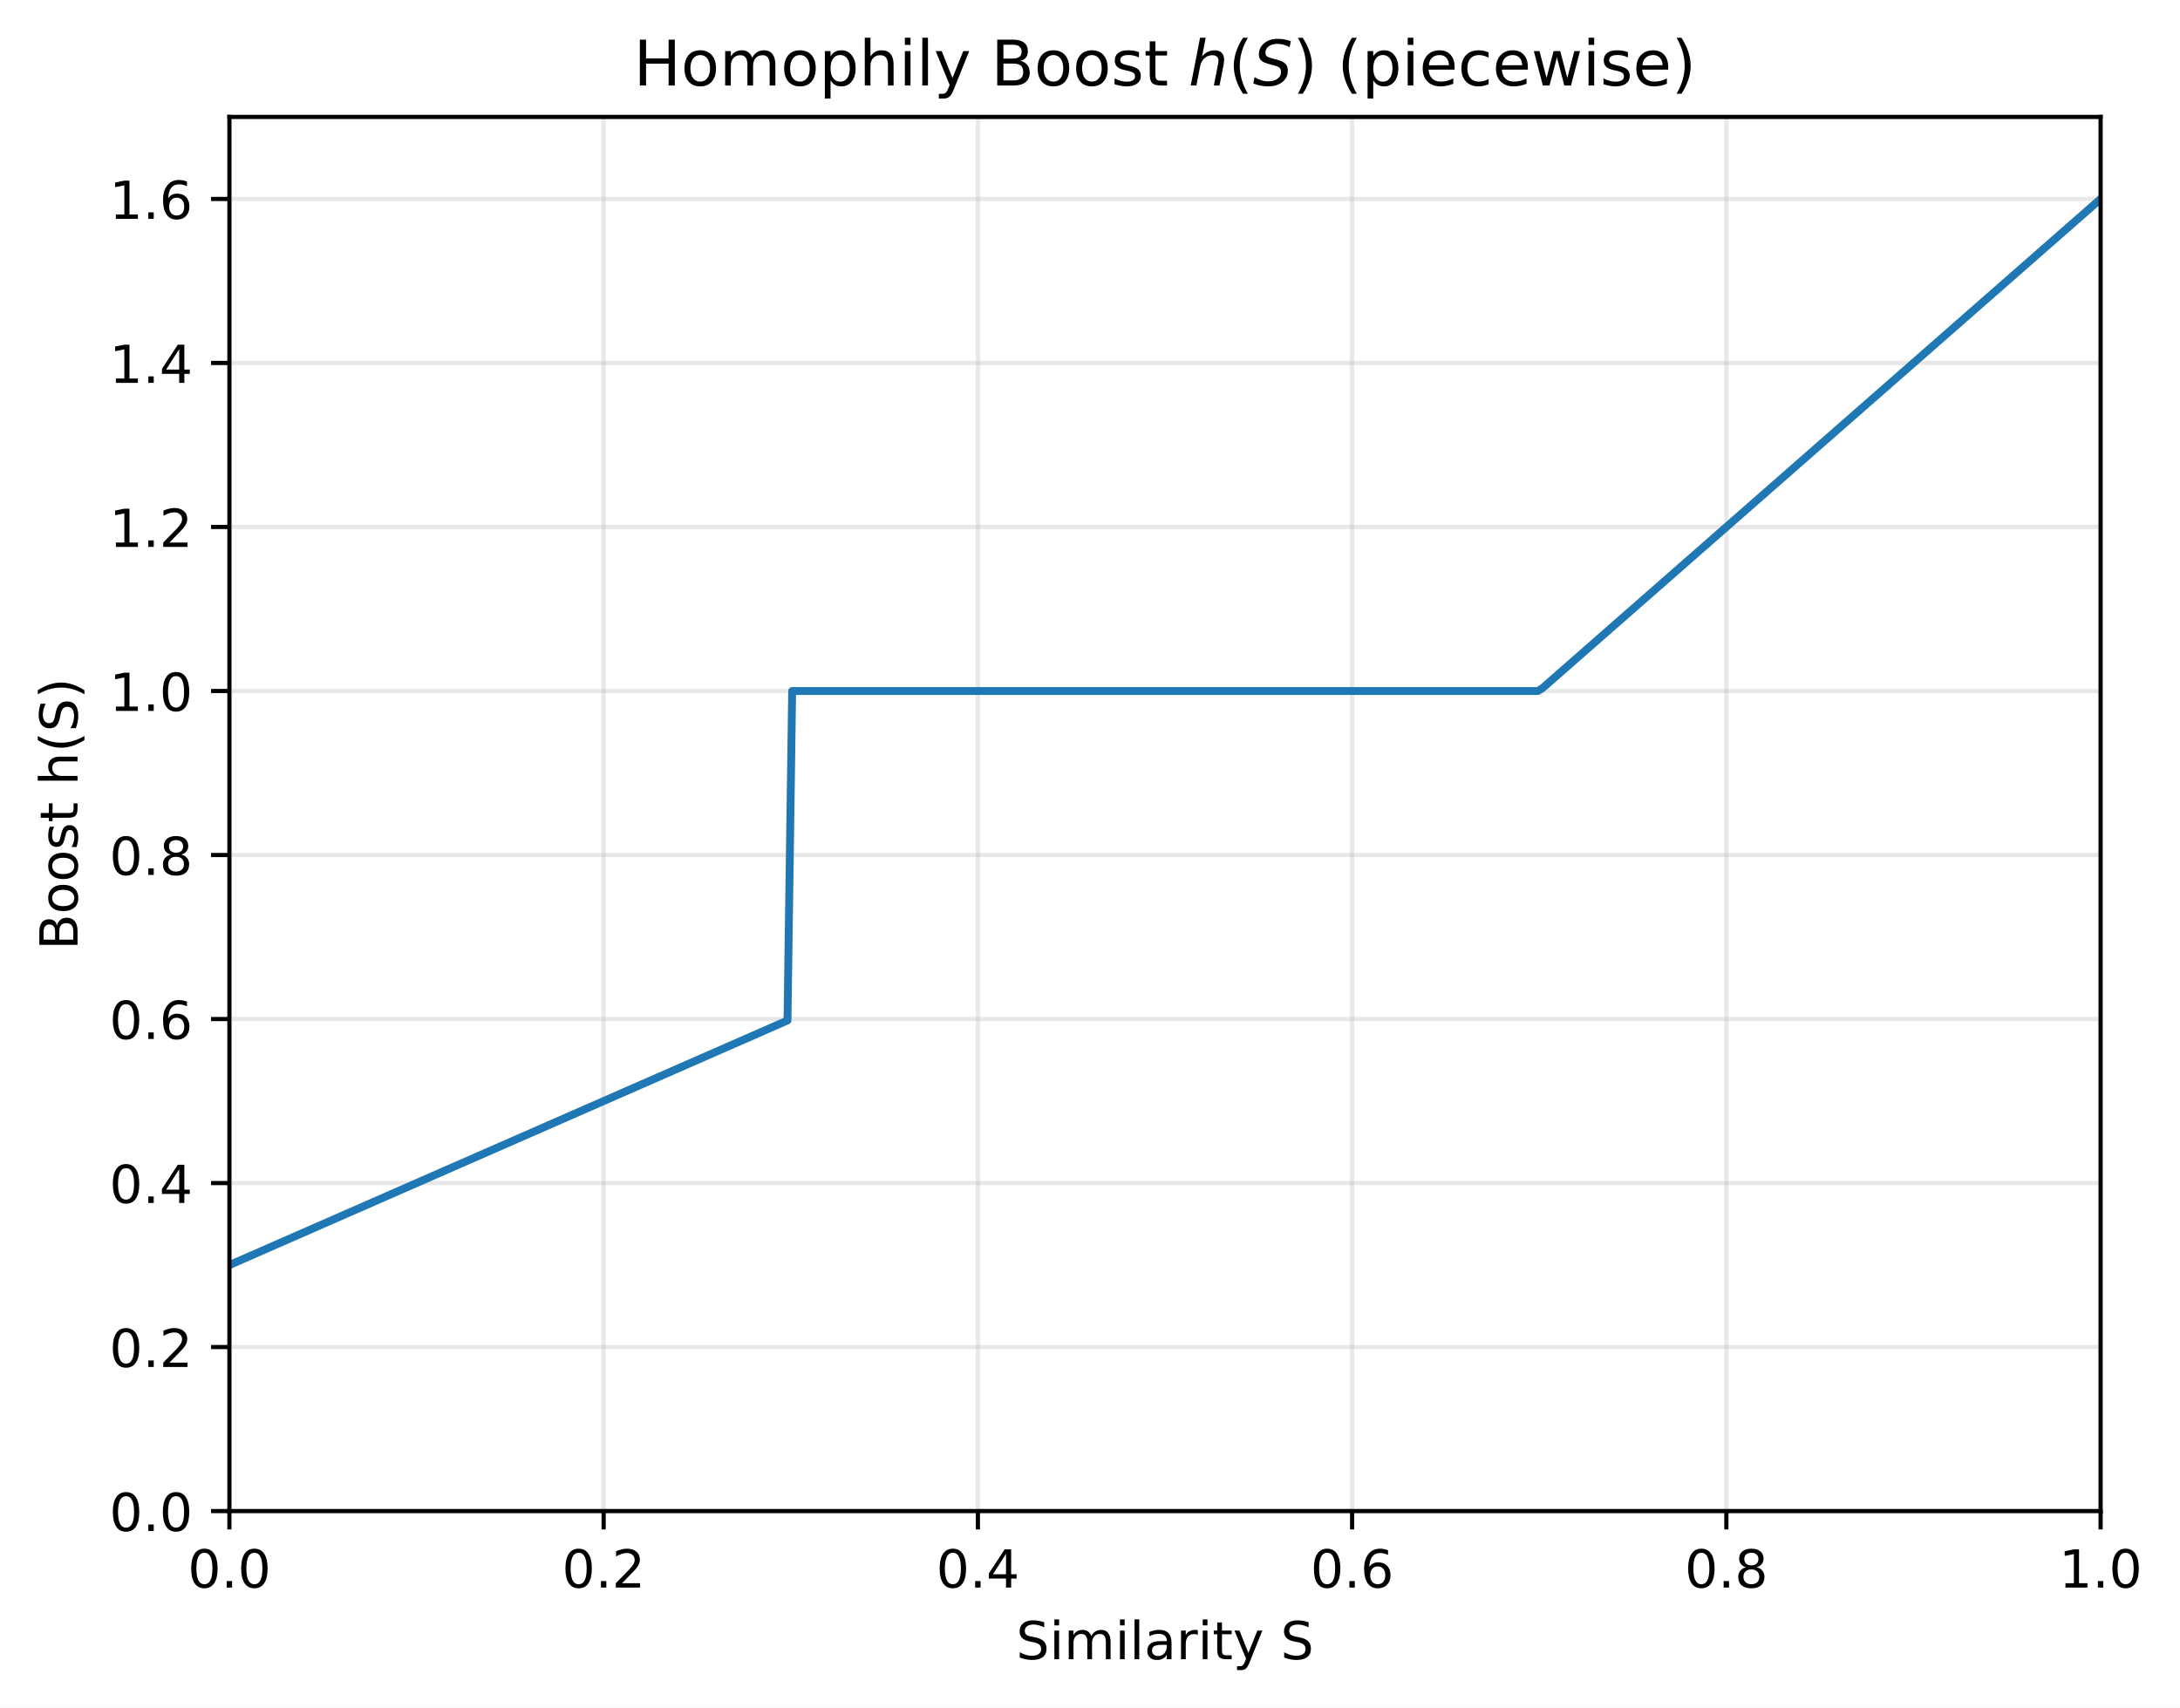
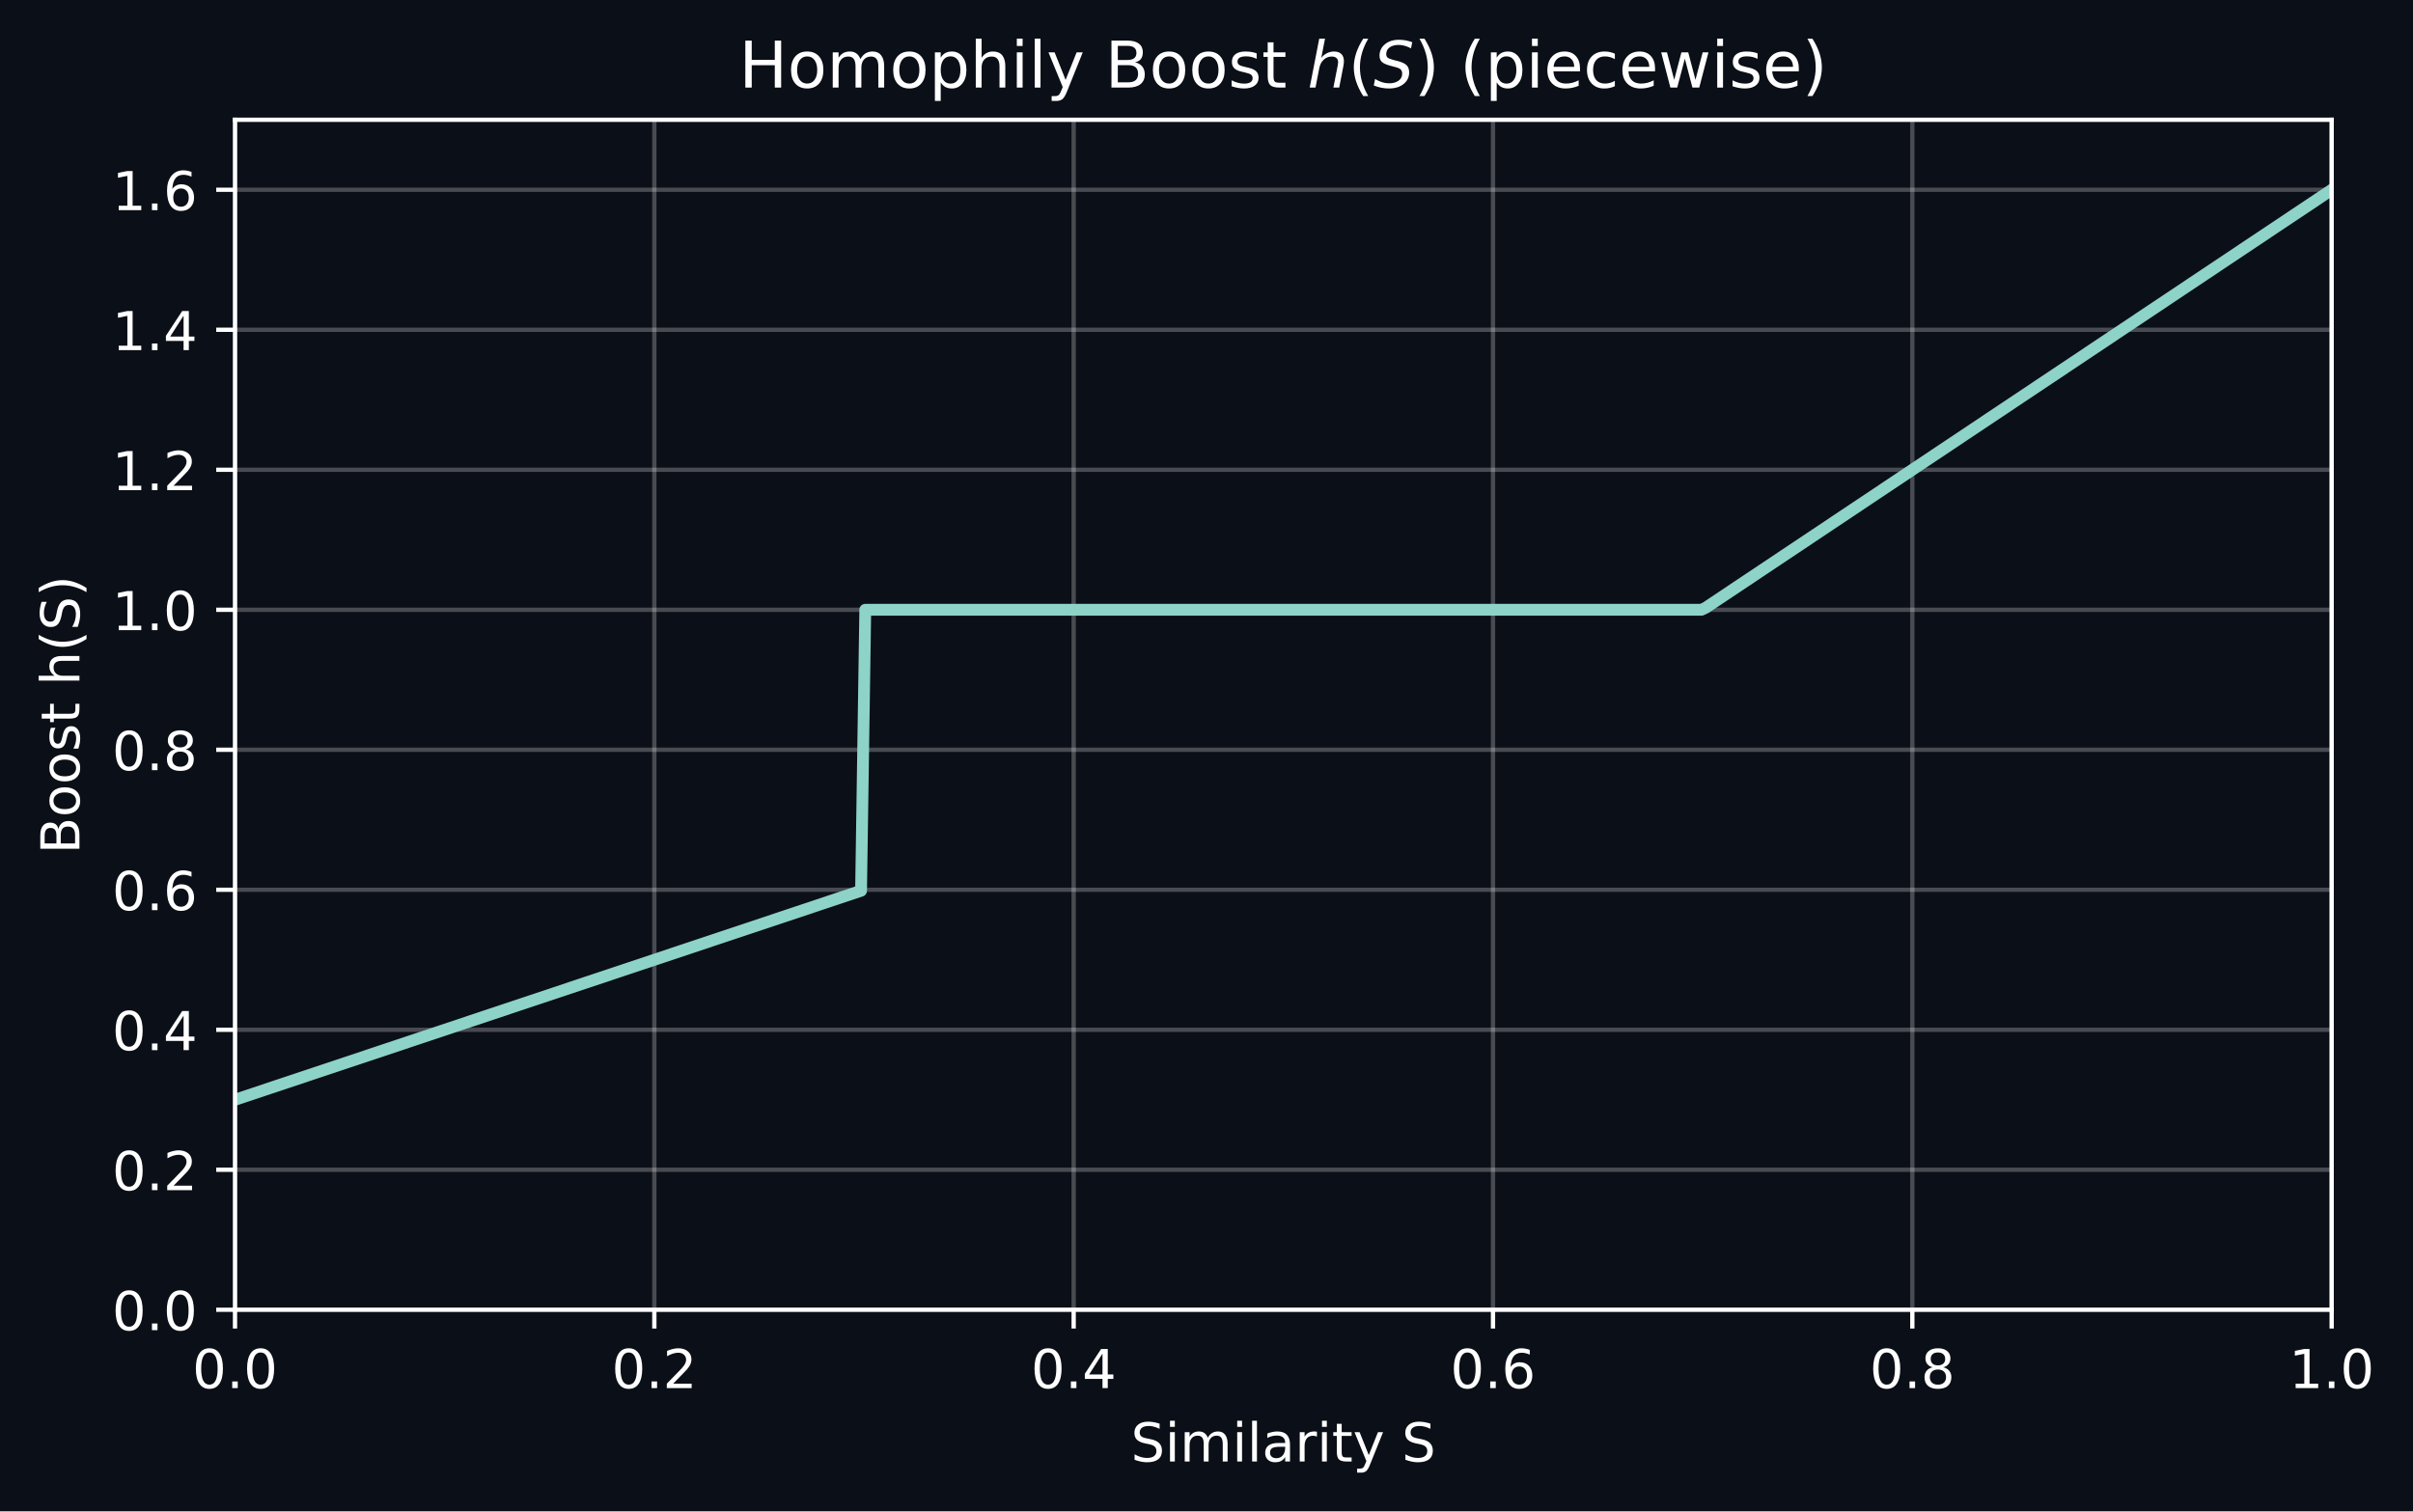
- <svg xmlns="http://www.w3.org/2000/svg" xmlns:xlink="http://www.w3.org/1999/xlink" width="416.053pt" height="325.988pt" viewBox="0 0 416.053 325.988" version="1.1">
+ <svg xmlns="http://www.w3.org/2000/svg" xmlns:xlink="http://www.w3.org/1999/xlink" width="449.533pt" height="281.636pt" viewBox="0 0 449.533 281.636" version="1.1">
  <defs>
    <style type="text/css">*{stroke-linejoin: round; stroke-linecap: butt}</style>
  </defs>
  <g id="figure_1">
    <g id="patch_1">
-       <path d="M 0 325.988  L 416.053 325.988  L 416.053 0  L 0 0  z " style="fill: #ffffff" />
+       <path d="M 0 281.636  L 449.533 281.636  L 449.533 0  L 0 0  z " style="fill: #0b0f17" />
    </g>
    <g id="axes_1">
      <g id="patch_2">
-         <path d="M 43.781 288.432  L 400.901 288.432  L 400.901 22.32  L 43.781 22.32  z " style="fill: #ffffff" />
+         <path d="M 43.781 244.08  L 434.381 244.08  L 434.381 22.32  L 43.781 22.32  z " style="fill: #0b0f17" />
      </g>
      <g id="matplotlib.axis_1">
        <g id="xtick_1">
          <g id="line2d_1">
-             <path d="M 43.781 288.432  L 43.781 22.32  " clip-path="url(#pefec228bcd)" style="fill: none; stroke: #b0b0b0; stroke-opacity: 0.3; stroke-width: 0.8; stroke-linecap: square" />
+             <path d="M 43.781 244.08  L 43.781 22.32  " clip-path="url(#pd33ab014e8)" style="fill: none; stroke: #ffffff; stroke-opacity: 0.25; stroke-width: 0.8; stroke-linecap: square" />
          </g>
          <g id="line2d_2">
            <defs>
-               <path id="m2fc532c3f2" d="M 0 0  L 0 3.5  " style="stroke: #000000; stroke-width: 0.8" />
+               <path id="m2f7904c4a7" d="M 0 0  L 0 3.5  " style="stroke: #ffffff; stroke-width: 0.8" />
            </defs>
            <g>
-               <use xlink:href="#m2fc532c3f2" x="43.781" y="288.432" style="stroke: #000000; stroke-width: 0.8" />
+               <use xlink:href="#m2f7904c4a7" x="43.781" y="244.08" style="fill: #ffffff; stroke: #ffffff; stroke-width: 0.8" />
            </g>
          </g>
          <g id="text_1">
-             <g transform="translate(35.82969 303.0304) scale(0.1 -0.1)">
+             <g style="fill: #ffffff" transform="translate(35.82969 258.6784) scale(0.1 -0.1)">
              <defs>
                <path id="DejaVuSans-30" d="M 2034 4250  Q 1547 4250 1301 3770  Q 1056 3291 1056 2328  Q 1056 1369 1301 889  Q 1547 409 2034 409  Q 2525 409 2770 889  Q 3016 1369 3016 2328  Q 3016 3291 2770 3770  Q 2525 4250 2034 4250  z M 2034 4750  Q 2819 4750 3233 4129  Q 3647 3509 3647 2328  Q 3647 1150 3233 529  Q 2819 -91 2034 -91  Q 1250 -91 836 529  Q 422 1150 422 2328  Q 422 3509 836 4129  Q 1250 4750 2034 4750  z " transform="scale(0.015625)" />
                <path id="DejaVuSans-2e" d="M 684 794  L 1344 794  L 1344 0  L 684 0  L 684 794  z " transform="scale(0.015625)" />
              </defs>
              <use xlink:href="#DejaVuSans-30" />
-               <use xlink:href="#DejaVuSans-2e" x="63.623" />
-               <use xlink:href="#DejaVuSans-30" x="95.41" />
+               <use xlink:href="#DejaVuSans-2e" transform="translate(63.62305 0)" />
+               <use xlink:href="#DejaVuSans-30" transform="translate(95.41016 0)" />
            </g>
          </g>
        </g>
        <g id="xtick_2">
          <g id="line2d_3">
-             <path d="M 115.205 288.432  L 115.205 22.32  " clip-path="url(#pefec228bcd)" style="fill: none; stroke: #b0b0b0; stroke-opacity: 0.3; stroke-width: 0.8; stroke-linecap: square" />
+             <path d="M 121.901 244.08  L 121.901 22.32  " clip-path="url(#pd33ab014e8)" style="fill: none; stroke: #ffffff; stroke-opacity: 0.25; stroke-width: 0.8; stroke-linecap: square" />
          </g>
          <g id="line2d_4">
            <g>
-               <use xlink:href="#m2fc532c3f2" x="115.205" y="288.432" style="stroke: #000000; stroke-width: 0.8" />
+               <use xlink:href="#m2f7904c4a7" x="121.901" y="244.08" style="fill: #ffffff; stroke: #ffffff; stroke-width: 0.8" />
            </g>
          </g>
          <g id="text_2">
-             <g transform="translate(107.2537 303.0304) scale(0.1 -0.1)">
+             <g style="fill: #ffffff" transform="translate(113.9497 258.6784) scale(0.1 -0.1)">
              <defs>
                <path id="DejaVuSans-32" d="M 1228 531  L 3431 531  L 3431 0  L 469 0  L 469 531  Q 828 903 1448 1529  Q 2069 2156 2228 2338  Q 2531 2678 2651 2914  Q 2772 3150 2772 3378  Q 2772 3750 2511 3984  Q 2250 4219 1831 4219  Q 1534 4219 1204 4116  Q 875 4013 500 3803  L 500 4441  Q 881 4594 1212 4672  Q 1544 4750 1819 4750  Q 2544 4750 2975 4387  Q 3406 4025 3406 3419  Q 3406 3131 3298 2873  Q 3191 2616 2906 2266  Q 2828 2175 2409 1742  Q 1991 1309 1228 531  z " transform="scale(0.015625)" />
              </defs>
              <use xlink:href="#DejaVuSans-30" />
-               <use xlink:href="#DejaVuSans-2e" x="63.623" />
-               <use xlink:href="#DejaVuSans-32" x="95.41" />
+               <use xlink:href="#DejaVuSans-2e" transform="translate(63.62305 0)" />
+               <use xlink:href="#DejaVuSans-32" transform="translate(95.41016 0)" />
            </g>
          </g>
        </g>
        <g id="xtick_3">
          <g id="line2d_5">
-             <path d="M 186.629 288.432  L 186.629 22.32  " clip-path="url(#pefec228bcd)" style="fill: none; stroke: #b0b0b0; stroke-opacity: 0.3; stroke-width: 0.8; stroke-linecap: square" />
+             <path d="M 200.021 244.08  L 200.021 22.32  " clip-path="url(#pd33ab014e8)" style="fill: none; stroke: #ffffff; stroke-opacity: 0.25; stroke-width: 0.8; stroke-linecap: square" />
          </g>
          <g id="line2d_6">
            <g>
-               <use xlink:href="#m2fc532c3f2" x="186.629" y="288.432" style="stroke: #000000; stroke-width: 0.8" />
+               <use xlink:href="#m2f7904c4a7" x="200.021" y="244.08" style="fill: #ffffff; stroke: #ffffff; stroke-width: 0.8" />
            </g>
          </g>
          <g id="text_3">
-             <g transform="translate(178.6777 303.0304) scale(0.1 -0.1)">
+             <g style="fill: #ffffff" transform="translate(192.0697 258.6784) scale(0.1 -0.1)">
              <defs>
                <path id="DejaVuSans-34" d="M 2419 4116  L 825 1625  L 2419 1625  L 2419 4116  z M 2253 4666  L 3047 4666  L 3047 1625  L 3713 1625  L 3713 1100  L 3047 1100  L 3047 0  L 2419 0  L 2419 1100  L 313 1100  L 313 1709  L 2253 4666  z " transform="scale(0.015625)" />
              </defs>
              <use xlink:href="#DejaVuSans-30" />
-               <use xlink:href="#DejaVuSans-2e" x="63.623" />
-               <use xlink:href="#DejaVuSans-34" x="95.41" />
+               <use xlink:href="#DejaVuSans-2e" transform="translate(63.62305 0)" />
+               <use xlink:href="#DejaVuSans-34" transform="translate(95.41016 0)" />
            </g>
          </g>
        </g>
        <g id="xtick_4">
          <g id="line2d_7">
-             <path d="M 258.053 288.432  L 258.053 22.32  " clip-path="url(#pefec228bcd)" style="fill: none; stroke: #b0b0b0; stroke-opacity: 0.3; stroke-width: 0.8; stroke-linecap: square" />
+             <path d="M 278.141 244.08  L 278.141 22.32  " clip-path="url(#pd33ab014e8)" style="fill: none; stroke: #ffffff; stroke-opacity: 0.25; stroke-width: 0.8; stroke-linecap: square" />
          </g>
          <g id="line2d_8">
            <g>
-               <use xlink:href="#m2fc532c3f2" x="258.053" y="288.432" style="stroke: #000000; stroke-width: 0.8" />
+               <use xlink:href="#m2f7904c4a7" x="278.141" y="244.08" style="fill: #ffffff; stroke: #ffffff; stroke-width: 0.8" />
            </g>
          </g>
          <g id="text_4">
-             <g transform="translate(250.1017 303.0304) scale(0.1 -0.1)">
+             <g style="fill: #ffffff" transform="translate(270.1897 258.6784) scale(0.1 -0.1)">
              <defs>
                <path id="DejaVuSans-36" d="M 2113 2584  Q 1688 2584 1439 2293  Q 1191 2003 1191 1497  Q 1191 994 1439 701  Q 1688 409 2113 409  Q 2538 409 2786 701  Q 3034 994 3034 1497  Q 3034 2003 2786 2293  Q 2538 2584 2113 2584  z M 3366 4563  L 3366 3988  Q 3128 4100 2886 4159  Q 2644 4219 2406 4219  Q 1781 4219 1451 3797  Q 1122 3375 1075 2522  Q 1259 2794 1537 2939  Q 1816 3084 2150 3084  Q 2853 3084 3261 2657  Q 3669 2231 3669 1497  Q 3669 778 3244 343  Q 2819 -91 2113 -91  Q 1303 -91 875 529  Q 447 1150 447 2328  Q 447 3434 972 4092  Q 1497 4750 2381 4750  Q 2619 4750 2861 4703  Q 3103 4656 3366 4563  z " transform="scale(0.015625)" />
              </defs>
              <use xlink:href="#DejaVuSans-30" />
-               <use xlink:href="#DejaVuSans-2e" x="63.623" />
-               <use xlink:href="#DejaVuSans-36" x="95.41" />
+               <use xlink:href="#DejaVuSans-2e" transform="translate(63.62305 0)" />
+               <use xlink:href="#DejaVuSans-36" transform="translate(95.41016 0)" />
            </g>
          </g>
        </g>
        <g id="xtick_5">
          <g id="line2d_9">
-             <path d="M 329.477 288.432  L 329.477 22.32  " clip-path="url(#pefec228bcd)" style="fill: none; stroke: #b0b0b0; stroke-opacity: 0.3; stroke-width: 0.8; stroke-linecap: square" />
+             <path d="M 356.261 244.08  L 356.261 22.32  " clip-path="url(#pd33ab014e8)" style="fill: none; stroke: #ffffff; stroke-opacity: 0.25; stroke-width: 0.8; stroke-linecap: square" />
          </g>
          <g id="line2d_10">
            <g>
-               <use xlink:href="#m2fc532c3f2" x="329.477" y="288.432" style="stroke: #000000; stroke-width: 0.8" />
+               <use xlink:href="#m2f7904c4a7" x="356.261" y="244.08" style="fill: #ffffff; stroke: #ffffff; stroke-width: 0.8" />
            </g>
          </g>
          <g id="text_5">
-             <g transform="translate(321.5257 303.0304) scale(0.1 -0.1)">
+             <g style="fill: #ffffff" transform="translate(348.3097 258.6784) scale(0.1 -0.1)">
              <defs>
                <path id="DejaVuSans-38" d="M 2034 2216  Q 1584 2216 1326 1975  Q 1069 1734 1069 1313  Q 1069 891 1326 650  Q 1584 409 2034 409  Q 2484 409 2743 651  Q 3003 894 3003 1313  Q 3003 1734 2745 1975  Q 2488 2216 2034 2216  z M 1403 2484  Q 997 2584 770 2862  Q 544 3141 544 3541  Q 544 4100 942 4425  Q 1341 4750 2034 4750  Q 2731 4750 3128 4425  Q 3525 4100 3525 3541  Q 3525 3141 3298 2862  Q 3072 2584 2669 2484  Q 3125 2378 3379 2068  Q 3634 1759 3634 1313  Q 3634 634 3220 271  Q 2806 -91 2034 -91  Q 1263 -91 848 271  Q 434 634 434 1313  Q 434 1759 690 2068  Q 947 2378 1403 2484  z M 1172 3481  Q 1172 3119 1398 2916  Q 1625 2713 2034 2713  Q 2441 2713 2670 2916  Q 2900 3119 2900 3481  Q 2900 3844 2670 4047  Q 2441 4250 2034 4250  Q 1625 4250 1398 4047  Q 1172 3844 1172 3481  z " transform="scale(0.015625)" />
              </defs>
              <use xlink:href="#DejaVuSans-30" />
-               <use xlink:href="#DejaVuSans-2e" x="63.623" />
-               <use xlink:href="#DejaVuSans-38" x="95.41" />
+               <use xlink:href="#DejaVuSans-2e" transform="translate(63.62305 0)" />
+               <use xlink:href="#DejaVuSans-38" transform="translate(95.41016 0)" />
            </g>
          </g>
        </g>
        <g id="xtick_6">
          <g id="line2d_11">
-             <path d="M 400.901 288.432  L 400.901 22.32  " clip-path="url(#pefec228bcd)" style="fill: none; stroke: #b0b0b0; stroke-opacity: 0.3; stroke-width: 0.8; stroke-linecap: square" />
+             <path d="M 434.381 244.08  L 434.381 22.32  " clip-path="url(#pd33ab014e8)" style="fill: none; stroke: #ffffff; stroke-opacity: 0.25; stroke-width: 0.8; stroke-linecap: square" />
          </g>
          <g id="line2d_12">
            <g>
-               <use xlink:href="#m2fc532c3f2" x="400.901" y="288.432" style="stroke: #000000; stroke-width: 0.8" />
+               <use xlink:href="#m2f7904c4a7" x="434.381" y="244.08" style="fill: #ffffff; stroke: #ffffff; stroke-width: 0.8" />
            </g>
          </g>
          <g id="text_6">
-             <g transform="translate(392.9497 303.0304) scale(0.1 -0.1)">
+             <g style="fill: #ffffff" transform="translate(426.4297 258.6784) scale(0.1 -0.1)">
              <defs>
                <path id="DejaVuSans-31" d="M 794 531  L 1825 531  L 1825 4091  L 703 3866  L 703 4441  L 1819 4666  L 2450 4666  L 2450 531  L 3481 531  L 3481 0  L 794 0  L 794 531  z " transform="scale(0.015625)" />
              </defs>
              <use xlink:href="#DejaVuSans-31" />
-               <use xlink:href="#DejaVuSans-2e" x="63.623" />
-               <use xlink:href="#DejaVuSans-30" x="95.41" />
+               <use xlink:href="#DejaVuSans-2e" transform="translate(63.62305 0)" />
+               <use xlink:href="#DejaVuSans-30" transform="translate(95.41016 0)" />
            </g>
          </g>
        </g>
        <g id="text_7">
-           <g transform="translate(193.9381 316.7086) scale(0.1 -0.1)">
+           <g style="fill: #ffffff" transform="translate(210.6781 272.3566) scale(0.1 -0.1)">
            <defs>
              <path id="DejaVuSans-53" d="M 3425 4513  L 3425 3897  Q 3066 4069 2747 4153  Q 2428 4238 2131 4238  Q 1616 4238 1336 4038  Q 1056 3838 1056 3469  Q 1056 3159 1242 3001  Q 1428 2844 1947 2747  L 2328 2669  Q 3034 2534 3370 2195  Q 3706 1856 3706 1288  Q 3706 609 3251 259  Q 2797 -91 1919 -91  Q 1588 -91 1214 -16  Q 841 59 441 206  L 441 856  Q 825 641 1194 531  Q 1563 422 1919 422  Q 2459 422 2753 634  Q 3047 847 3047 1241  Q 3047 1584 2836 1778  Q 2625 1972 2144 2069  L 1759 2144  Q 1053 2284 737 2584  Q 422 2884 422 3419  Q 422 4038 858 4394  Q 1294 4750 2059 4750  Q 2388 4750 2728 4690  Q 3069 4631 3425 4513  z " transform="scale(0.015625)" />
              <path id="DejaVuSans-69" d="M 603 3500  L 1178 3500  L 1178 0  L 603 0  L 603 3500  z M 603 4863  L 1178 4863  L 1178 4134  L 603 4134  L 603 4863  z " transform="scale(0.015625)" />
              <path id="DejaVuSans-6d" d="M 3328 2828  Q 3544 3216 3844 3400  Q 4144 3584 4550 3584  Q 5097 3584 5394 3201  Q 5691 2819 5691 2113  L 5691 0  L 5113 0  L 5113 2094  Q 5113 2597 4934 2840  Q 4756 3084 4391 3084  Q 3944 3084 3684 2787  Q 3425 2491 3425 1978  L 3425 0  L 2847 0  L 2847 2094  Q 2847 2600 2669 2842  Q 2491 3084 2119 3084  Q 1678 3084 1418 2786  Q 1159 2488 1159 1978  L 1159 0  L 581 0  L 581 3500  L 1159 3500  L 1159 2956  Q 1356 3278 1631 3431  Q 1906 3584 2284 3584  Q 2666 3584 2933 3390  Q 3200 3197 3328 2828  z " transform="scale(0.015625)" />
              <path id="DejaVuSans-6c" d="M 603 4863  L 1178 4863  L 1178 0  L 603 0  L 603 4863  z " transform="scale(0.015625)" />
              <path id="DejaVuSans-61" d="M 2194 1759  Q 1497 1759 1228 1600  Q 959 1441 959 1056  Q 959 750 1161 570  Q 1363 391 1709 391  Q 2188 391 2477 730  Q 2766 1069 2766 1631  L 2766 1759  L 2194 1759  z M 3341 1997  L 3341 0  L 2766 0  L 2766 531  Q 2569 213 2275 61  Q 1981 -91 1556 -91  Q 1019 -91 701 211  Q 384 513 384 1019  Q 384 1609 779 1909  Q 1175 2209 1959 2209  L 2766 2209  L 2766 2266  Q 2766 2663 2505 2880  Q 2244 3097 1772 3097  Q 1472 3097 1187 3025  Q 903 2953 641 2809  L 641 3341  Q 956 3463 1253 3523  Q 1550 3584 1831 3584  Q 2591 3584 2966 3190  Q 3341 2797 3341 1997  z " transform="scale(0.015625)" />
              <path id="DejaVuSans-72" d="M 2631 2963  Q 2534 3019 2420 3045  Q 2306 3072 2169 3072  Q 1681 3072 1420 2755  Q 1159 2438 1159 1844  L 1159 0  L 581 0  L 581 3500  L 1159 3500  L 1159 2956  Q 1341 3275 1631 3429  Q 1922 3584 2338 3584  Q 2397 3584 2469 3576  Q 2541 3569 2628 3553  L 2631 2963  z " transform="scale(0.015625)" />
              <path id="DejaVuSans-74" d="M 1172 4494  L 1172 3500  L 2356 3500  L 2356 3053  L 1172 3053  L 1172 1153  Q 1172 725 1289 603  Q 1406 481 1766 481  L 2356 481  L 2356 0  L 1766 0  Q 1100 0 847 248  Q 594 497 594 1153  L 594 3053  L 172 3053  L 172 3500  L 594 3500  L 594 4494  L 1172 4494  z " transform="scale(0.015625)" />
              <path id="DejaVuSans-79" d="M 2059 -325  Q 1816 -950 1584 -1140  Q 1353 -1331 966 -1331  L 506 -1331  L 506 -850  L 844 -850  Q 1081 -850 1212 -737  Q 1344 -625 1503 -206  L 1606 56  L 191 3500  L 800 3500  L 1894 763  L 2988 3500  L 3597 3500  L 2059 -325  z " transform="scale(0.015625)" />
              <path id="DejaVuSans-20" transform="scale(0.015625)" />
            </defs>
            <use xlink:href="#DejaVuSans-53" />
-             <use xlink:href="#DejaVuSans-69" x="63.477" />
-             <use xlink:href="#DejaVuSans-6d" x="91.26" />
-             <use xlink:href="#DejaVuSans-69" x="188.672" />
-             <use xlink:href="#DejaVuSans-6c" x="216.455" />
-             <use xlink:href="#DejaVuSans-61" x="244.238" />
-             <use xlink:href="#DejaVuSans-72" x="305.518" />
-             <use xlink:href="#DejaVuSans-69" x="346.631" />
-             <use xlink:href="#DejaVuSans-74" x="374.414" />
-             <use xlink:href="#DejaVuSans-79" x="413.623" />
-             <use xlink:href="#DejaVuSans-20" x="472.803" />
-             <use xlink:href="#DejaVuSans-53" x="504.59" />
+             <use xlink:href="#DejaVuSans-69" transform="translate(63.47656 0)" />
+             <use xlink:href="#DejaVuSans-6d" transform="translate(91.25977 0)" />
+             <use xlink:href="#DejaVuSans-69" transform="translate(188.6719 0)" />
+             <use xlink:href="#DejaVuSans-6c" transform="translate(216.4551 0)" />
+             <use xlink:href="#DejaVuSans-61" transform="translate(244.2383 0)" />
+             <use xlink:href="#DejaVuSans-72" transform="translate(305.5176 0)" />
+             <use xlink:href="#DejaVuSans-69" transform="translate(346.6309 0)" />
+             <use xlink:href="#DejaVuSans-74" transform="translate(374.4141 0)" />
+             <use xlink:href="#DejaVuSans-79" transform="translate(413.623 0)" />
+             <use xlink:href="#DejaVuSans-20" transform="translate(472.8027 0)" />
+             <use xlink:href="#DejaVuSans-53" transform="translate(504.5898 0)" />
          </g>
        </g>
      </g>
      <g id="matplotlib.axis_2">
        <g id="ytick_1">
          <g id="line2d_13">
-             <path d="M 43.781 288.432  L 400.901 288.432  " clip-path="url(#pefec228bcd)" style="fill: none; stroke: #b0b0b0; stroke-opacity: 0.3; stroke-width: 0.8; stroke-linecap: square" />
+             <path d="M 43.781 244.08  L 434.381 244.08  " clip-path="url(#pd33ab014e8)" style="fill: none; stroke: #ffffff; stroke-opacity: 0.25; stroke-width: 0.8; stroke-linecap: square" />
          </g>
          <g id="line2d_14">
            <defs>
-               <path id="m6c60c57eb0" d="M 0 0  L -3.5 0  " style="stroke: #000000; stroke-width: 0.8" />
+               <path id="m1edef4f1e3" d="M 0 0  L -3.5 0  " style="stroke: #ffffff; stroke-width: 0.8" />
            </defs>
            <g>
-               <use xlink:href="#m6c60c57eb0" x="43.781" y="288.432" style="stroke: #000000; stroke-width: 0.8" />
+               <use xlink:href="#m1edef4f1e3" x="43.781" y="244.08" style="fill: #ffffff; stroke: #ffffff; stroke-width: 0.8" />
            </g>
          </g>
          <g id="text_8">
-             <g transform="translate(20.87813 292.2312) scale(0.1 -0.1)">
-               <use xlink:href="#DejaVuSans-30" />
-               <use xlink:href="#DejaVuSans-2e" x="63.623" />
-               <use xlink:href="#DejaVuSans-30" x="95.41" />
+             <g style="fill: #ffffff" transform="translate(20.87813 247.8792) scale(0.1 -0.1)">
+               <use xlink:href="#DejaVuSans-30" />
+               <use xlink:href="#DejaVuSans-2e" transform="translate(63.62305 0)" />
+               <use xlink:href="#DejaVuSans-30" transform="translate(95.41016 0)" />
            </g>
          </g>
        </g>
        <g id="ytick_2">
          <g id="line2d_15">
-             <path d="M 43.781 257.125  L 400.901 257.125  " clip-path="url(#pefec228bcd)" style="fill: none; stroke: #b0b0b0; stroke-opacity: 0.3; stroke-width: 0.8; stroke-linecap: square" />
+             <path d="M 43.781 217.991  L 434.381 217.991  " clip-path="url(#pd33ab014e8)" style="fill: none; stroke: #ffffff; stroke-opacity: 0.25; stroke-width: 0.8; stroke-linecap: square" />
          </g>
          <g id="line2d_16">
            <g>
-               <use xlink:href="#m6c60c57eb0" x="43.781" y="257.125" style="stroke: #000000; stroke-width: 0.8" />
+               <use xlink:href="#m1edef4f1e3" x="43.781" y="217.991" style="fill: #ffffff; stroke: #ffffff; stroke-width: 0.8" />
            </g>
          </g>
          <g id="text_9">
-             <g transform="translate(20.87813 260.9239) scale(0.1 -0.1)">
-               <use xlink:href="#DejaVuSans-30" />
-               <use xlink:href="#DejaVuSans-2e" x="63.623" />
-               <use xlink:href="#DejaVuSans-32" x="95.41" />
+             <g style="fill: #ffffff" transform="translate(20.87813 221.7898) scale(0.1 -0.1)">
+               <use xlink:href="#DejaVuSans-30" />
+               <use xlink:href="#DejaVuSans-2e" transform="translate(63.62305 0)" />
+               <use xlink:href="#DejaVuSans-32" transform="translate(95.41016 0)" />
            </g>
          </g>
        </g>
        <g id="ytick_3">
          <g id="line2d_17">
-             <path d="M 43.781 225.817  L 400.901 225.817  " clip-path="url(#pefec228bcd)" style="fill: none; stroke: #b0b0b0; stroke-opacity: 0.3; stroke-width: 0.8; stroke-linecap: square" />
+             <path d="M 43.781 191.901  L 434.381 191.901  " clip-path="url(#pd33ab014e8)" style="fill: none; stroke: #ffffff; stroke-opacity: 0.25; stroke-width: 0.8; stroke-linecap: square" />
          </g>
          <g id="line2d_18">
            <g>
-               <use xlink:href="#m6c60c57eb0" x="43.781" y="225.817" style="stroke: #000000; stroke-width: 0.8" />
+               <use xlink:href="#m1edef4f1e3" x="43.781" y="191.901" style="fill: #ffffff; stroke: #ffffff; stroke-width: 0.8" />
            </g>
          </g>
          <g id="text_10">
-             <g transform="translate(20.87813 229.6166) scale(0.1 -0.1)">
-               <use xlink:href="#DejaVuSans-30" />
-               <use xlink:href="#DejaVuSans-2e" x="63.623" />
-               <use xlink:href="#DejaVuSans-34" x="95.41" />
+             <g style="fill: #ffffff" transform="translate(20.87813 195.7004) scale(0.1 -0.1)">
+               <use xlink:href="#DejaVuSans-30" />
+               <use xlink:href="#DejaVuSans-2e" transform="translate(63.62305 0)" />
+               <use xlink:href="#DejaVuSans-34" transform="translate(95.41016 0)" />
            </g>
          </g>
        </g>
        <g id="ytick_4">
          <g id="line2d_19">
-             <path d="M 43.781 194.51  L 400.901 194.51  " clip-path="url(#pefec228bcd)" style="fill: none; stroke: #b0b0b0; stroke-opacity: 0.3; stroke-width: 0.8; stroke-linecap: square" />
+             <path d="M 43.781 165.812  L 434.381 165.812  " clip-path="url(#pd33ab014e8)" style="fill: none; stroke: #ffffff; stroke-opacity: 0.25; stroke-width: 0.8; stroke-linecap: square" />
          </g>
          <g id="line2d_20">
            <g>
-               <use xlink:href="#m6c60c57eb0" x="43.781" y="194.51" style="stroke: #000000; stroke-width: 0.8" />
+               <use xlink:href="#m1edef4f1e3" x="43.781" y="165.812" style="fill: #ffffff; stroke: #ffffff; stroke-width: 0.8" />
            </g>
          </g>
          <g id="text_11">
-             <g transform="translate(20.87813 198.3093) scale(0.1 -0.1)">
-               <use xlink:href="#DejaVuSans-30" />
-               <use xlink:href="#DejaVuSans-2e" x="63.623" />
-               <use xlink:href="#DejaVuSans-36" x="95.41" />
+             <g style="fill: #ffffff" transform="translate(20.87813 169.611) scale(0.1 -0.1)">
+               <use xlink:href="#DejaVuSans-30" />
+               <use xlink:href="#DejaVuSans-2e" transform="translate(63.62305 0)" />
+               <use xlink:href="#DejaVuSans-36" transform="translate(95.41016 0)" />
            </g>
          </g>
        </g>
        <g id="ytick_5">
          <g id="line2d_21">
-             <path d="M 43.781 163.203  L 400.901 163.203  " clip-path="url(#pefec228bcd)" style="fill: none; stroke: #b0b0b0; stroke-opacity: 0.3; stroke-width: 0.8; stroke-linecap: square" />
+             <path d="M 43.781 139.722  L 434.381 139.722  " clip-path="url(#pd33ab014e8)" style="fill: none; stroke: #ffffff; stroke-opacity: 0.25; stroke-width: 0.8; stroke-linecap: square" />
          </g>
          <g id="line2d_22">
            <g>
-               <use xlink:href="#m6c60c57eb0" x="43.781" y="163.203" style="stroke: #000000; stroke-width: 0.8" />
+               <use xlink:href="#m1edef4f1e3" x="43.781" y="139.722" style="fill: #ffffff; stroke: #ffffff; stroke-width: 0.8" />
            </g>
          </g>
          <g id="text_12">
-             <g transform="translate(20.87813 167.002) scale(0.1 -0.1)">
-               <use xlink:href="#DejaVuSans-30" />
-               <use xlink:href="#DejaVuSans-2e" x="63.623" />
-               <use xlink:href="#DejaVuSans-38" x="95.41" />
+             <g style="fill: #ffffff" transform="translate(20.87813 143.5216) scale(0.1 -0.1)">
+               <use xlink:href="#DejaVuSans-30" />
+               <use xlink:href="#DejaVuSans-2e" transform="translate(63.62305 0)" />
+               <use xlink:href="#DejaVuSans-38" transform="translate(95.41016 0)" />
            </g>
          </g>
        </g>
        <g id="ytick_6">
          <g id="line2d_23">
-             <path d="M 43.781 131.896  L 400.901 131.896  " clip-path="url(#pefec228bcd)" style="fill: none; stroke: #b0b0b0; stroke-opacity: 0.3; stroke-width: 0.8; stroke-linecap: square" />
+             <path d="M 43.781 113.633  L 434.381 113.633  " clip-path="url(#pd33ab014e8)" style="fill: none; stroke: #ffffff; stroke-opacity: 0.25; stroke-width: 0.8; stroke-linecap: square" />
          </g>
          <g id="line2d_24">
            <g>
-               <use xlink:href="#m6c60c57eb0" x="43.781" y="131.896" style="stroke: #000000; stroke-width: 0.8" />
+               <use xlink:href="#m1edef4f1e3" x="43.781" y="113.633" style="fill: #ffffff; stroke: #ffffff; stroke-width: 0.8" />
            </g>
          </g>
          <g id="text_13">
-             <g transform="translate(20.87813 135.6947) scale(0.1 -0.1)">
+             <g style="fill: #ffffff" transform="translate(20.87813 117.4322) scale(0.1 -0.1)">
              <use xlink:href="#DejaVuSans-31" />
-               <use xlink:href="#DejaVuSans-2e" x="63.623" />
-               <use xlink:href="#DejaVuSans-30" x="95.41" />
+               <use xlink:href="#DejaVuSans-2e" transform="translate(63.62305 0)" />
+               <use xlink:href="#DejaVuSans-30" transform="translate(95.41016 0)" />
            </g>
          </g>
        </g>
        <g id="ytick_7">
          <g id="line2d_25">
-             <path d="M 43.781 100.588  L 400.901 100.588  " clip-path="url(#pefec228bcd)" style="fill: none; stroke: #b0b0b0; stroke-opacity: 0.3; stroke-width: 0.8; stroke-linecap: square" />
+             <path d="M 43.781 87.544  L 434.381 87.544  " clip-path="url(#pd33ab014e8)" style="fill: none; stroke: #ffffff; stroke-opacity: 0.25; stroke-width: 0.8; stroke-linecap: square" />
          </g>
          <g id="line2d_26">
            <g>
-               <use xlink:href="#m6c60c57eb0" x="43.781" y="100.588" style="stroke: #000000; stroke-width: 0.8" />
+               <use xlink:href="#m1edef4f1e3" x="43.781" y="87.544" style="fill: #ffffff; stroke: #ffffff; stroke-width: 0.8" />
            </g>
          </g>
          <g id="text_14">
-             <g transform="translate(20.87813 104.3875) scale(0.1 -0.1)">
+             <g style="fill: #ffffff" transform="translate(20.87813 91.34275) scale(0.1 -0.1)">
              <use xlink:href="#DejaVuSans-31" />
-               <use xlink:href="#DejaVuSans-2e" x="63.623" />
-               <use xlink:href="#DejaVuSans-32" x="95.41" />
+               <use xlink:href="#DejaVuSans-2e" transform="translate(63.62305 0)" />
+               <use xlink:href="#DejaVuSans-32" transform="translate(95.41016 0)" />
            </g>
          </g>
        </g>
        <g id="ytick_8">
          <g id="line2d_27">
-             <path d="M 43.781 69.281  L 400.901 69.281  " clip-path="url(#pefec228bcd)" style="fill: none; stroke: #b0b0b0; stroke-opacity: 0.3; stroke-width: 0.8; stroke-linecap: square" />
+             <path d="M 43.781 61.454  L 434.381 61.454  " clip-path="url(#pd33ab014e8)" style="fill: none; stroke: #ffffff; stroke-opacity: 0.25; stroke-width: 0.8; stroke-linecap: square" />
          </g>
          <g id="line2d_28">
            <g>
-               <use xlink:href="#m6c60c57eb0" x="43.781" y="69.281" style="stroke: #000000; stroke-width: 0.8" />
+               <use xlink:href="#m1edef4f1e3" x="43.781" y="61.454" style="fill: #ffffff; stroke: #ffffff; stroke-width: 0.8" />
            </g>
          </g>
          <g id="text_15">
-             <g transform="translate(20.87813 73.08016) scale(0.1 -0.1)">
+             <g style="fill: #ffffff" transform="translate(20.87813 65.25334) scale(0.1 -0.1)">
              <use xlink:href="#DejaVuSans-31" />
-               <use xlink:href="#DejaVuSans-2e" x="63.623" />
-               <use xlink:href="#DejaVuSans-34" x="95.41" />
+               <use xlink:href="#DejaVuSans-2e" transform="translate(63.62305 0)" />
+               <use xlink:href="#DejaVuSans-34" transform="translate(95.41016 0)" />
            </g>
          </g>
        </g>
        <g id="ytick_9">
          <g id="line2d_29">
-             <path d="M 43.781 37.974  L 400.901 37.974  " clip-path="url(#pefec228bcd)" style="fill: none; stroke: #b0b0b0; stroke-opacity: 0.3; stroke-width: 0.8; stroke-linecap: square" />
+             <path d="M 43.781 35.365  L 434.381 35.365  " clip-path="url(#pd33ab014e8)" style="fill: none; stroke: #ffffff; stroke-opacity: 0.25; stroke-width: 0.8; stroke-linecap: square" />
          </g>
          <g id="line2d_30">
            <g>
-               <use xlink:href="#m6c60c57eb0" x="43.781" y="37.974" style="stroke: #000000; stroke-width: 0.8" />
+               <use xlink:href="#m1edef4f1e3" x="43.781" y="35.365" style="fill: #ffffff; stroke: #ffffff; stroke-width: 0.8" />
            </g>
          </g>
          <g id="text_16">
-             <g transform="translate(20.87813 41.77287) scale(0.1 -0.1)">
+             <g style="fill: #ffffff" transform="translate(20.87813 39.16392) scale(0.1 -0.1)">
              <use xlink:href="#DejaVuSans-31" />
-               <use xlink:href="#DejaVuSans-2e" x="63.623" />
-               <use xlink:href="#DejaVuSans-36" x="95.41" />
+               <use xlink:href="#DejaVuSans-2e" transform="translate(63.62305 0)" />
+               <use xlink:href="#DejaVuSans-36" transform="translate(95.41016 0)" />
            </g>
          </g>
        </g>
        <g id="text_17">
-           <g transform="translate(14.79844 181.3237) rotate(-90) scale(0.1 -0.1)">
+           <g style="fill: #ffffff" transform="translate(14.79844 159.1477) rotate(-90) scale(0.1 -0.1)">
            <defs>
              <path id="DejaVuSans-42" d="M 1259 2228  L 1259 519  L 2272 519  Q 2781 519 3026 730  Q 3272 941 3272 1375  Q 3272 1813 3026 2020  Q 2781 2228 2272 2228  L 1259 2228  z M 1259 4147  L 1259 2741  L 2194 2741  Q 2656 2741 2882 2914  Q 3109 3088 3109 3444  Q 3109 3797 2882 3972  Q 2656 4147 2194 4147  L 1259 4147  z M 628 4666  L 2241 4666  Q 2963 4666 3353 4366  Q 3744 4066 3744 3513  Q 3744 3084 3544 2831  Q 3344 2578 2956 2516  Q 3422 2416 3680 2098  Q 3938 1781 3938 1306  Q 3938 681 3513 340  Q 3088 0 2303 0  L 628 0  L 628 4666  z " transform="scale(0.015625)" />
              <path id="DejaVuSans-6f" d="M 1959 3097  Q 1497 3097 1228 2736  Q 959 2375 959 1747  Q 959 1119 1226 758  Q 1494 397 1959 397  Q 2419 397 2687 759  Q 2956 1122 2956 1747  Q 2956 2369 2687 2733  Q 2419 3097 1959 3097  z M 1959 3584  Q 2709 3584 3137 3096  Q 3566 2609 3566 1747  Q 3566 888 3137 398  Q 2709 -91 1959 -91  Q 1206 -91 779 398  Q 353 888 353 1747  Q 353 2609 779 3096  Q 1206 3584 1959 3584  z " transform="scale(0.015625)" />
              <path id="DejaVuSans-73" d="M 2834 3397  L 2834 2853  Q 2591 2978 2328 3040  Q 2066 3103 1784 3103  Q 1356 3103 1142 2972  Q 928 2841 928 2578  Q 928 2378 1081 2264  Q 1234 2150 1697 2047  L 1894 2003  Q 2506 1872 2764 1633  Q 3022 1394 3022 966  Q 3022 478 2636 193  Q 2250 -91 1575 -91  Q 1294 -91 989 -36  Q 684 19 347 128  L 347 722  Q 666 556 975 473  Q 1284 391 1588 391  Q 1994 391 2212 530  Q 2431 669 2431 922  Q 2431 1156 2273 1281  Q 2116 1406 1581 1522  L 1381 1569  Q 847 1681 609 1914  Q 372 2147 372 2553  Q 372 3047 722 3315  Q 1072 3584 1716 3584  Q 2034 3584 2315 3537  Q 2597 3491 2834 3397  z " transform="scale(0.015625)" />
              <path id="DejaVuSans-68" d="M 3513 2113  L 3513 0  L 2938 0  L 2938 2094  Q 2938 2591 2744 2837  Q 2550 3084 2163 3084  Q 1697 3084 1428 2787  Q 1159 2491 1159 1978  L 1159 0  L 581 0  L 581 4863  L 1159 4863  L 1159 2956  Q 1366 3272 1645 3428  Q 1925 3584 2291 3584  Q 2894 3584 3203 3211  Q 3513 2838 3513 2113  z " transform="scale(0.015625)" />
              <path id="DejaVuSans-28" d="M 1984 4856  Q 1566 4138 1362 3434  Q 1159 2731 1159 2009  Q 1159 1288 1364 580  Q 1569 -128 1984 -844  L 1484 -844  Q 1016 -109 783 600  Q 550 1309 550 2009  Q 550 2706 781 3412  Q 1013 4119 1484 4856  L 1984 4856  z " transform="scale(0.015625)" />
              <path id="DejaVuSans-29" d="M 513 4856  L 1013 4856  Q 1481 4119 1714 3412  Q 1947 2706 1947 2009  Q 1947 1309 1714 600  Q 1481 -109 1013 -844  L 513 -844  Q 928 -128 1133 580  Q 1338 1288 1338 2009  Q 1338 2731 1133 3434  Q 928 4138 513 4856  z " transform="scale(0.015625)" />
            </defs>
            <use xlink:href="#DejaVuSans-42" />
-             <use xlink:href="#DejaVuSans-6f" x="68.604" />
-             <use xlink:href="#DejaVuSans-6f" x="129.785" />
-             <use xlink:href="#DejaVuSans-73" x="190.967" />
-             <use xlink:href="#DejaVuSans-74" x="243.066" />
-             <use xlink:href="#DejaVuSans-20" x="282.275" />
-             <use xlink:href="#DejaVuSans-68" x="314.062" />
-             <use xlink:href="#DejaVuSans-28" x="377.441" />
-             <use xlink:href="#DejaVuSans-53" x="416.455" />
-             <use xlink:href="#DejaVuSans-29" x="479.932" />
+             <use xlink:href="#DejaVuSans-6f" transform="translate(68.60352 0)" />
+             <use xlink:href="#DejaVuSans-6f" transform="translate(129.7852 0)" />
+             <use xlink:href="#DejaVuSans-73" transform="translate(190.9668 0)" />
+             <use xlink:href="#DejaVuSans-74" transform="translate(243.0664 0)" />
+             <use xlink:href="#DejaVuSans-20" transform="translate(282.2754 0)" />
+             <use xlink:href="#DejaVuSans-68" transform="translate(314.0625 0)" />
+             <use xlink:href="#DejaVuSans-28" transform="translate(377.4414 0)" />
+             <use xlink:href="#DejaVuSans-53" transform="translate(416.4551 0)" />
+             <use xlink:href="#DejaVuSans-29" transform="translate(479.9316 0)" />
          </g>
        </g>
      </g>
      <g id="line2d_31">
-         <path d="M 43.781 241.471  L 150.291 194.785  L 151.186 131.896  L 293.497 131.896  L 294.392 131.346  L 400.901 37.974  L 400.901 37.974  " clip-path="url(#pefec228bcd)" style="fill: none; stroke: #1f77b4; stroke-width: 1.5; stroke-linecap: square" />
+         <path d="M 43.781 204.946  L 160.413 165.995  L 161.196 113.633  L 316.966 113.633  L 317.749 113.267  L 434.381 35.365  L 434.381 35.365  " clip-path="url(#pd33ab014e8)" style="fill: none; stroke: #8dd3c7; stroke-width: 2.2; stroke-linecap: square" />
      </g>
      <g id="patch_3">
-         <path d="M 43.781 288.432  L 43.781 22.32  " style="fill: none; stroke: #000000; stroke-width: 0.8; stroke-linejoin: miter; stroke-linecap: square" />
+         <path d="M 43.781 244.08  L 43.781 22.32  " style="fill: none; stroke: #ffffff; stroke-width: 0.8; stroke-linejoin: miter; stroke-linecap: square" />
      </g>
      <g id="patch_4">
-         <path d="M 400.901 288.432  L 400.901 22.32  " style="fill: none; stroke: #000000; stroke-width: 0.8; stroke-linejoin: miter; stroke-linecap: square" />
+         <path d="M 434.381 244.08  L 434.381 22.32  " style="fill: none; stroke: #ffffff; stroke-width: 0.8; stroke-linejoin: miter; stroke-linecap: square" />
      </g>
      <g id="patch_5">
-         <path d="M 43.781 288.432  L 400.901 288.432  " style="fill: none; stroke: #000000; stroke-width: 0.8; stroke-linejoin: miter; stroke-linecap: square" />
+         <path d="M 43.781 244.08  L 434.381 244.08  " style="fill: none; stroke: #ffffff; stroke-width: 0.8; stroke-linejoin: miter; stroke-linecap: square" />
      </g>
      <g id="patch_6">
-         <path d="M 43.781 22.32  L 400.901 22.32  " style="fill: none; stroke: #000000; stroke-width: 0.8; stroke-linejoin: miter; stroke-linecap: square" />
+         <path d="M 43.781 22.32  L 434.381 22.32  " style="fill: none; stroke: #ffffff; stroke-width: 0.8; stroke-linejoin: miter; stroke-linecap: square" />
      </g>
      <g id="text_18">
-         <g transform="translate(120.9412 16.32) scale(0.12 -0.12)">
+         <g style="fill: #ffffff" transform="translate(137.6813 16.32) scale(0.12 -0.12)">
          <defs>
            <path id="DejaVuSans-48" d="M 628 4666  L 1259 4666  L 1259 2753  L 3553 2753  L 3553 4666  L 4184 4666  L 4184 0  L 3553 0  L 3553 2222  L 1259 2222  L 1259 0  L 628 0  L 628 4666  z " transform="scale(0.015625)" />
            <path id="DejaVuSans-70" d="M 1159 525  L 1159 -1331  L 581 -1331  L 581 3500  L 1159 3500  L 1159 2969  Q 1341 3281 1617 3432  Q 1894 3584 2278 3584  Q 2916 3584 3314 3078  Q 3713 2572 3713 1747  Q 3713 922 3314 415  Q 2916 -91 2278 -91  Q 1894 -91 1617 61  Q 1341 213 1159 525  z M 3116 1747  Q 3116 2381 2855 2742  Q 2594 3103 2138 3103  Q 1681 3103 1420 2742  Q 1159 2381 1159 1747  Q 1159 1113 1420 752  Q 1681 391 2138 391  Q 2594 391 2855 752  Q 3116 1113 3116 1747  z " transform="scale(0.015625)" />
            <path id="DejaVuSans-Oblique-68" d="M 3566 2113  L 3156 0  L 2578 0  L 2988 2091  Q 3016 2238 3031 2350  Q 3047 2463 3047 2528  Q 3047 2791 2881 2937  Q 2716 3084 2419 3084  Q 1956 3084 1617 2771  Q 1278 2459 1178 1941  L 800 0  L 225 0  L 1172 4863  L 1747 4863  L 1375 2950  Q 1594 3244 1934 3414  Q 2275 3584 2650 3584  Q 3113 3584 3367 3334  Q 3622 3084 3622 2631  Q 3622 2519 3608 2391  Q 3594 2263 3566 2113  z " transform="scale(0.015625)" />
            <path id="DejaVuSans-Oblique-53" d="M 3859 4513  L 3738 3897  Q 3422 4066 3111 4152  Q 2800 4238 2509 4238  Q 1944 4238 1609 3991  Q 1275 3744 1275 3334  Q 1275 3109 1398 2989  Q 1522 2869 2034 2731  L 2413 2638  Q 3053 2472 3303 2217  Q 3553 1963 3553 1503  Q 3553 797 2998 353  Q 2444 -91 1538 -91  Q 1166 -91 791 -17  Q 416 56 38 206  L 166 856  Q 513 641 861 531  Q 1209 422 1556 422  Q 2147 422 2503 684  Q 2859 947 2859 1369  Q 2859 1650 2717 1795  Q 2575 1941 2106 2059  L 1728 2156  Q 1081 2325 845 2545  Q 609 2766 609 3163  Q 609 3859 1145 4304  Q 1681 4750 2541 4750  Q 2875 4750 3203 4690  Q 3531 4631 3859 4513  z " transform="scale(0.015625)" />
            <path id="DejaVuSans-65" d="M 3597 1894  L 3597 1613  L 953 1613  Q 991 1019 1311 708  Q 1631 397 2203 397  Q 2534 397 2845 478  Q 3156 559 3463 722  L 3463 178  Q 3153 47 2828 -22  Q 2503 -91 2169 -91  Q 1331 -91 842 396  Q 353 884 353 1716  Q 353 2575 817 3079  Q 1281 3584 2069 3584  Q 2775 3584 3186 3129  Q 3597 2675 3597 1894  z M 3022 2063  Q 3016 2534 2758 2815  Q 2500 3097 2075 3097  Q 1594 3097 1305 2825  Q 1016 2553 972 2059  L 3022 2063  z " transform="scale(0.015625)" />
            <path id="DejaVuSans-63" d="M 3122 3366  L 3122 2828  Q 2878 2963 2633 3030  Q 2388 3097 2138 3097  Q 1578 3097 1268 2742  Q 959 2388 959 1747  Q 959 1106 1268 751  Q 1578 397 2138 397  Q 2388 397 2633 464  Q 2878 531 3122 666  L 3122 134  Q 2881 22 2623 -34  Q 2366 -91 2075 -91  Q 1284 -91 818 406  Q 353 903 353 1747  Q 353 2603 823 3093  Q 1294 3584 2113 3584  Q 2378 3584 2631 3529  Q 2884 3475 3122 3366  z " transform="scale(0.015625)" />
            <path id="DejaVuSans-77" d="M 269 3500  L 844 3500  L 1563 769  L 2278 3500  L 2956 3500  L 3675 769  L 4391 3500  L 4966 3500  L 4050 0  L 3372 0  L 2619 2869  L 1863 0  L 1184 0  L 269 3500  z " transform="scale(0.015625)" />
          </defs>
          <use xlink:href="#DejaVuSans-48" transform="translate(0 0.015625)" />
          <use xlink:href="#DejaVuSans-6f" transform="translate(75.19531 0.015625)" />
          <use xlink:href="#DejaVuSans-6d" transform="translate(136.377 0.015625)" />
          <use xlink:href="#DejaVuSans-6f" transform="translate(233.7891 0.015625)" />
          <use xlink:href="#DejaVuSans-70" transform="translate(294.9707 0.015625)" />
          <use xlink:href="#DejaVuSans-68" transform="translate(358.4473 0.015625)" />
          <use xlink:href="#DejaVuSans-69" transform="translate(421.8262 0.015625)" />
          <use xlink:href="#DejaVuSans-6c" transform="translate(449.6094 0.015625)" />
          <use xlink:href="#DejaVuSans-79" transform="translate(477.3926 0.015625)" />
          <use xlink:href="#DejaVuSans-20" transform="translate(536.5723 0.015625)" />
          <use xlink:href="#DejaVuSans-42" transform="translate(568.3594 0.015625)" />
          <use xlink:href="#DejaVuSans-6f" transform="translate(636.9629 0.015625)" />
          <use xlink:href="#DejaVuSans-6f" transform="translate(698.1445 0.015625)" />
          <use xlink:href="#DejaVuSans-73" transform="translate(759.3262 0.015625)" />
          <use xlink:href="#DejaVuSans-74" transform="translate(811.4258 0.015625)" />
          <use xlink:href="#DejaVuSans-20" transform="translate(850.6348 0.015625)" />
          <use xlink:href="#DejaVuSans-Oblique-68" transform="translate(882.4219 0.015625)" />
          <use xlink:href="#DejaVuSans-28" transform="translate(945.8008 0.015625)" />
          <use xlink:href="#DejaVuSans-Oblique-53" transform="translate(984.8145 0.015625)" />
          <use xlink:href="#DejaVuSans-29" transform="translate(1048.291 0.015625)" />
          <use xlink:href="#DejaVuSans-20" transform="translate(1087.305 0.015625)" />
          <use xlink:href="#DejaVuSans-28" transform="translate(1119.092 0.015625)" />
          <use xlink:href="#DejaVuSans-70" transform="translate(1158.105 0.015625)" />
          <use xlink:href="#DejaVuSans-69" transform="translate(1221.582 0.015625)" />
          <use xlink:href="#DejaVuSans-65" transform="translate(1249.365 0.015625)" />
          <use xlink:href="#DejaVuSans-63" transform="translate(1310.889 0.015625)" />
          <use xlink:href="#DejaVuSans-65" transform="translate(1365.869 0.015625)" />
          <use xlink:href="#DejaVuSans-77" transform="translate(1427.393 0.015625)" />
          <use xlink:href="#DejaVuSans-69" transform="translate(1509.18 0.015625)" />
          <use xlink:href="#DejaVuSans-73" transform="translate(1536.963 0.015625)" />
          <use xlink:href="#DejaVuSans-65" transform="translate(1589.062 0.015625)" />
          <use xlink:href="#DejaVuSans-29" transform="translate(1650.586 0.015625)" />
        </g>
      </g>
    </g>
  </g>
  <defs>
-     <clipPath id="pefec228bcd">
-       <rect x="43.781" y="22.32" width="357.12" height="266.112" />
+     <clipPath id="pd33ab014e8">
+       <rect x="43.781" y="22.32" width="390.6" height="221.76" />
    </clipPath>
  </defs>
</svg>
